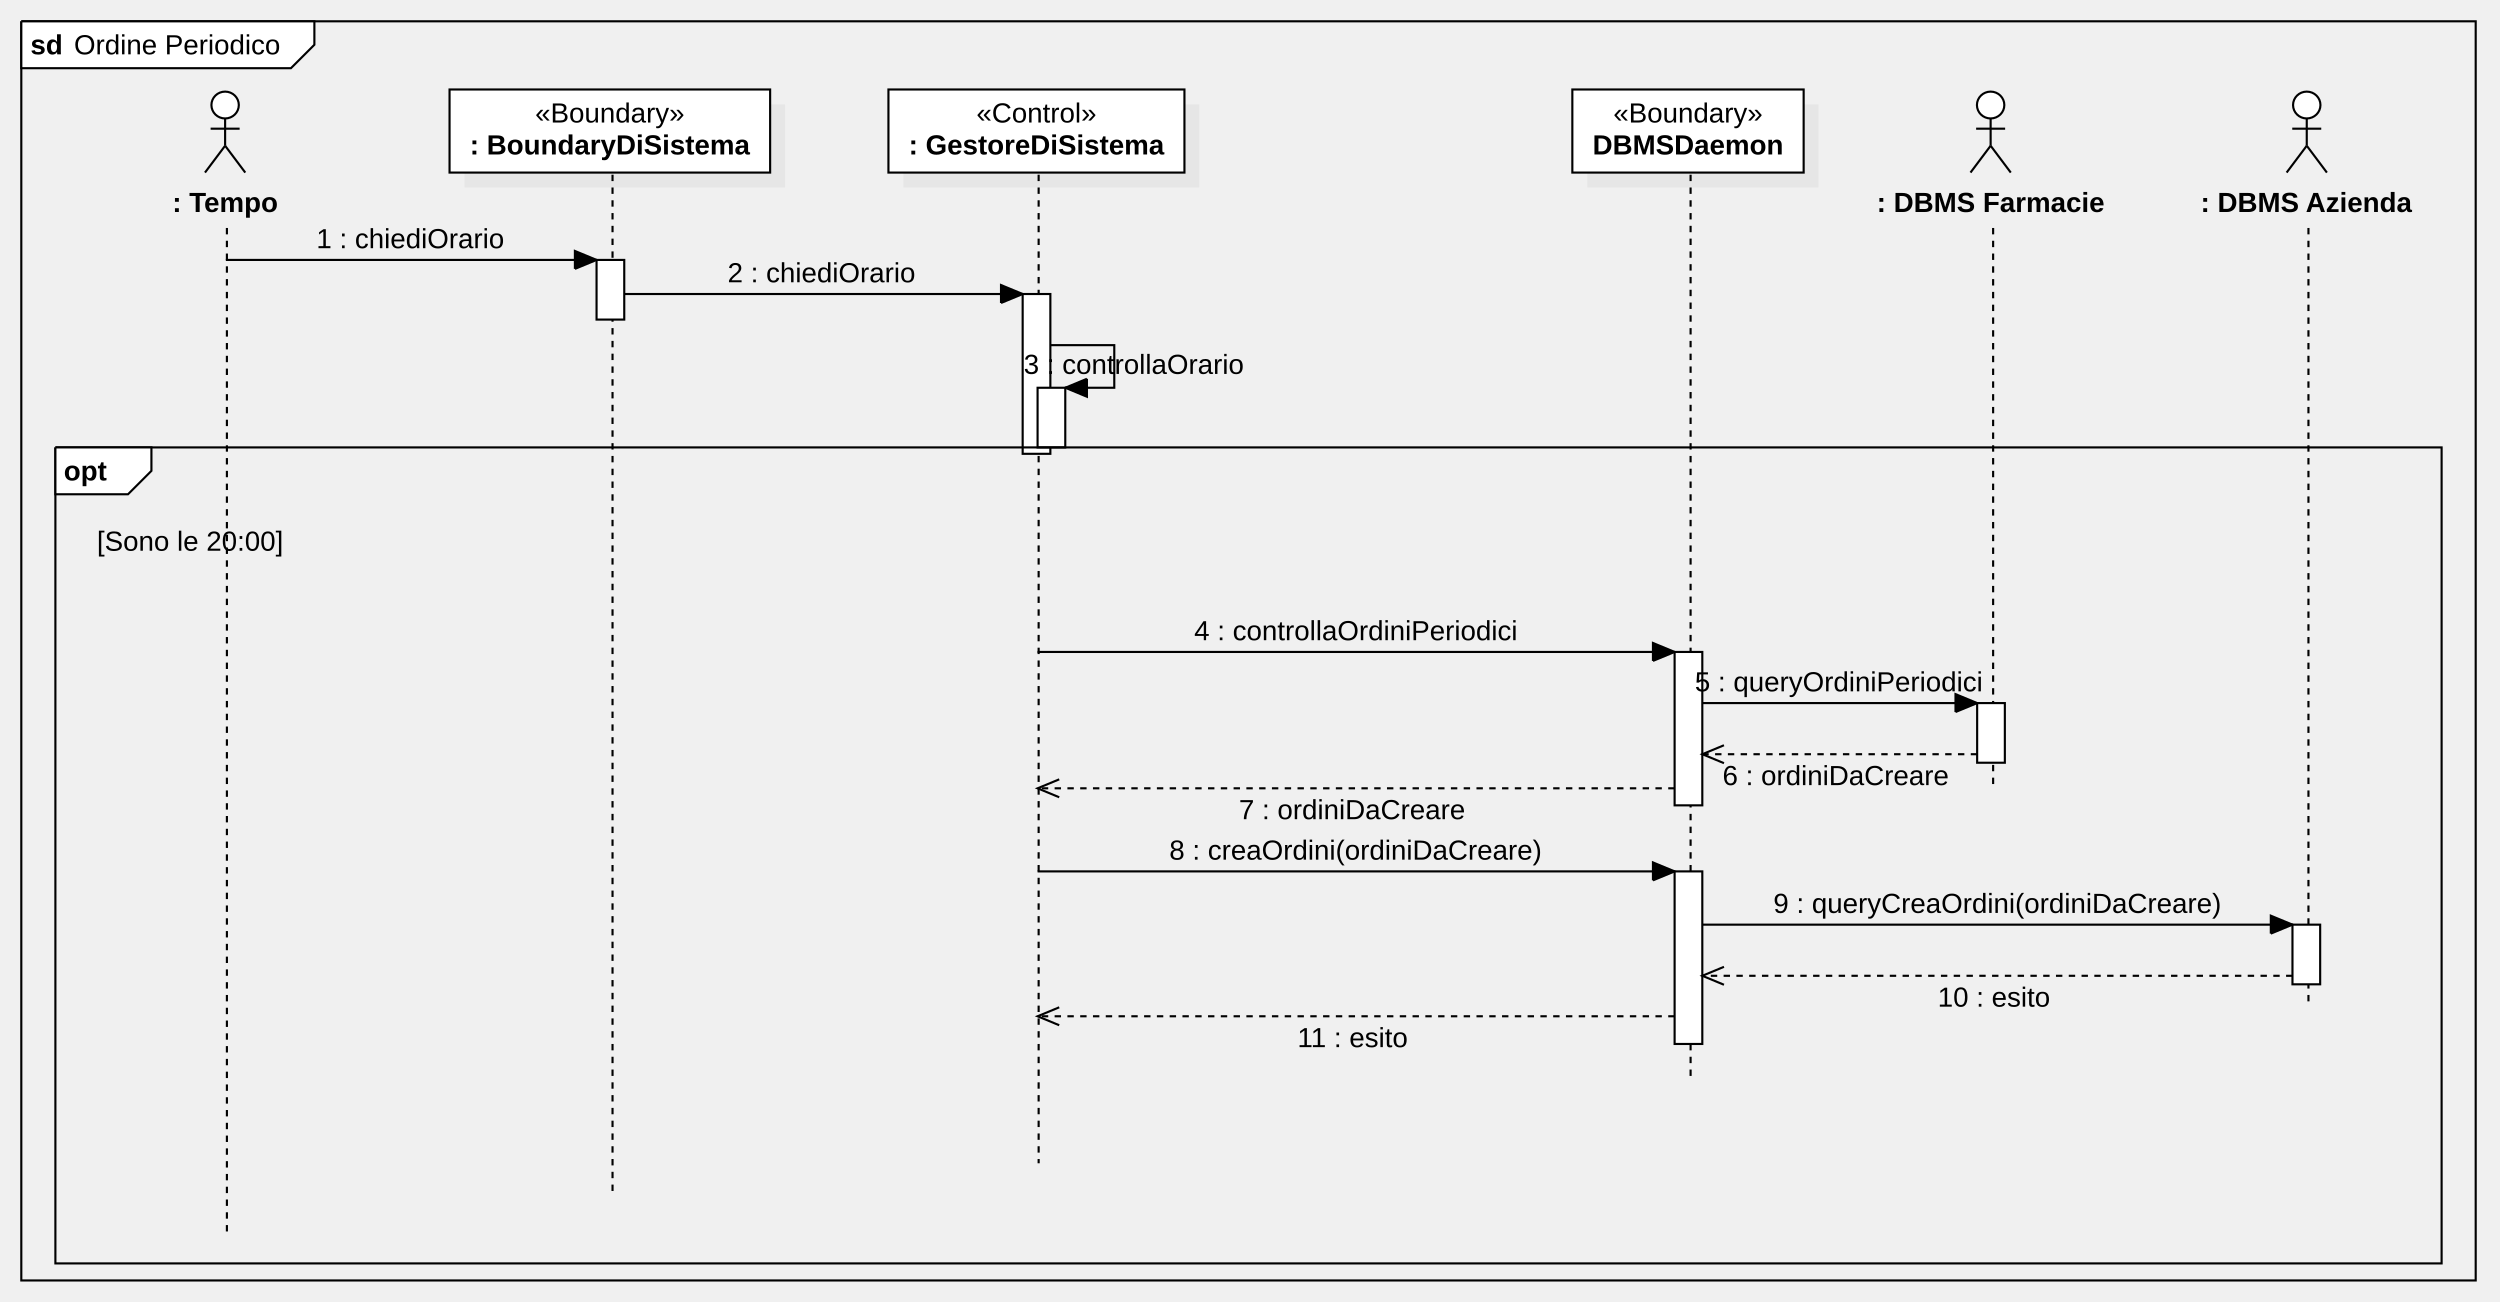
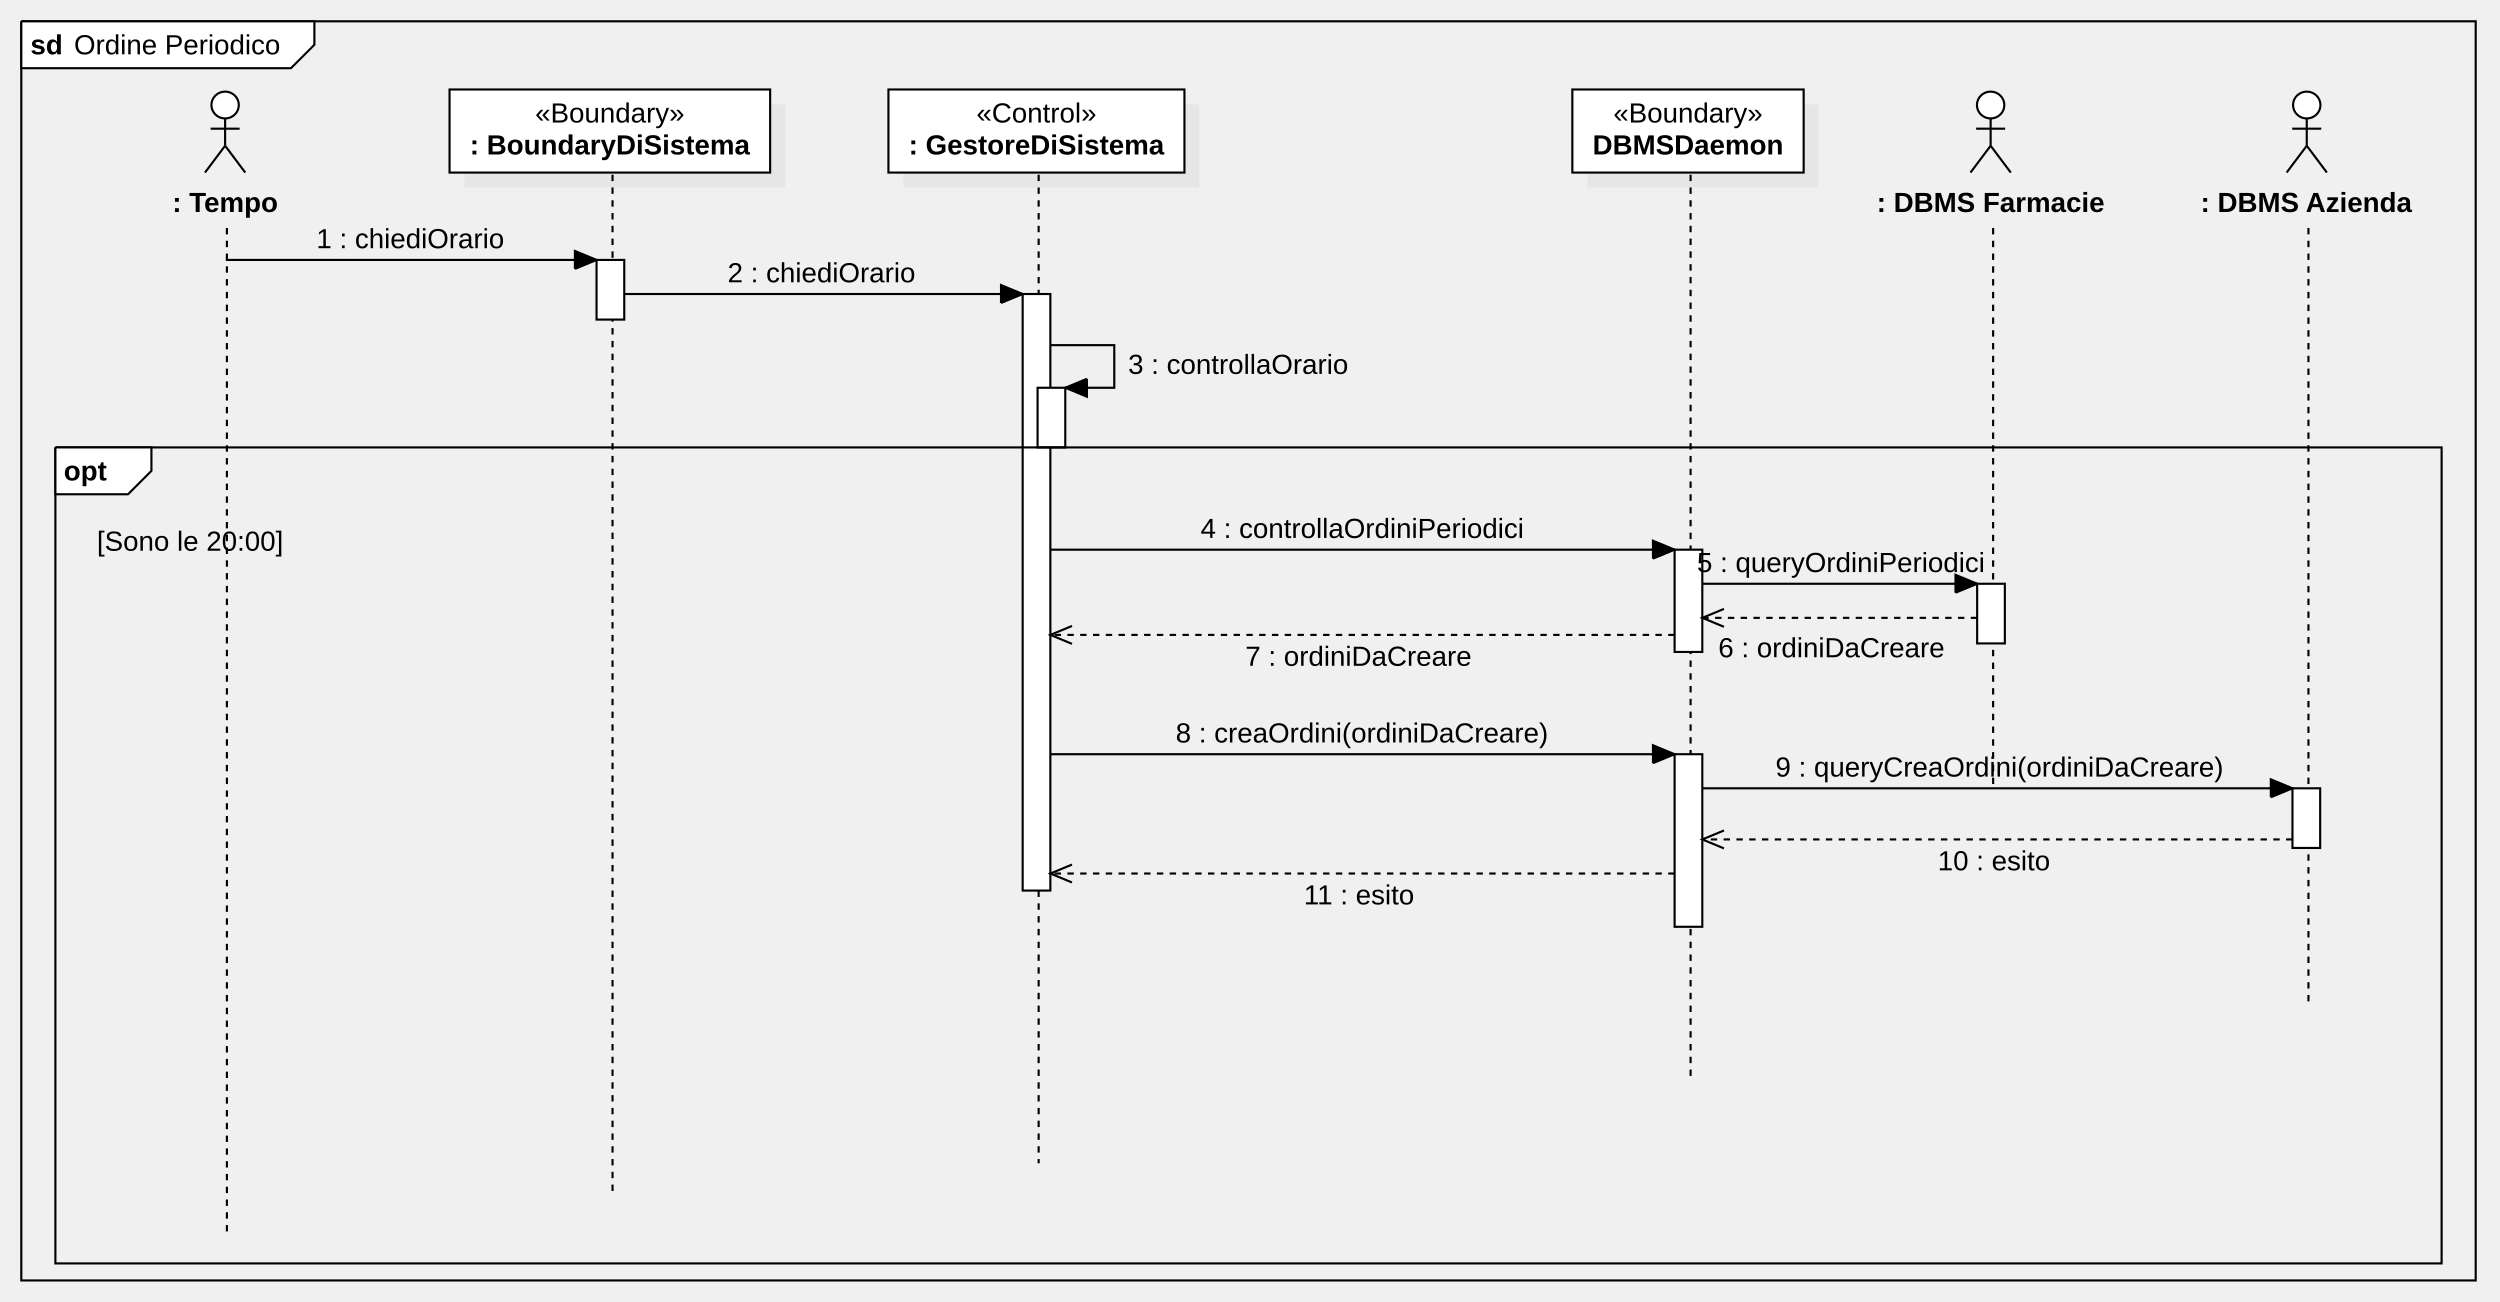
<svg xmlns="http://www.w3.org/2000/svg" height="611" version="1.1" width="1173.407">
  <defs />
  <g>
    <g transform="translate(2,2) scale(1,1)">
      <path d="M 8 8 L 1160 8 L 1160 599 L 8 599 L 8 8" fill="none" stroke="#000000" stroke-miterlimit="10" />
    </g>
    <g transform="translate(2,2) scale(1,1)">
      <path d="M 8 8 L 8 30 L 134.557 30 L 145.557 19 L 145.557 8 L 8 8" fill="#ffffff" stroke="none" />
    </g>
    <g transform="translate(2,2) scale(1,1)">
      <path d="M 8 8 L 8 30 L 134.557 30 L 145.557 19 L 145.557 8 L 8 8 L 8 8" fill="none" stroke="#000000" stroke-miterlimit="10" />
    </g>
    <g transform="translate(2,2) scale(1,1)">
      <g>
        <path fill="none" stroke="none" />
        <text fill="#000000" font-family="Arial" font-size="13px" font-style="normal" font-weight="normal" stroke="none" text-decoration="none" x="32.73" y="23.5">Ordine Periodico</text>
      </g>
    </g>
    <g transform="translate(2,2) scale(1,1)">
      <g>
        <path fill="none" stroke="none" />
        <text fill="#000000" font-family="Arial" font-size="13px" font-style="normal" font-weight="bold" stroke="none" text-decoration="none" x="12.28" y="23.5">sd</text>
      </g>
    </g>
    <g transform="translate(2,2) scale(1,1)">
      <path d="M 97.233 47.3 C 97.233 43.821 100.111 41 103.662 41 C 107.213 41 110.091 43.821 110.091 47.3 C 110.091 50.779 107.213 53.6 103.662 53.6 C 100.111 53.6 97.233 50.779 97.233 47.3 Z" fill="#ffffff" stroke="none" />
    </g>
    <g transform="translate(2,2) scale(1,1)">
      <path d="M 97.233 47.3 C 97.233 43.821 100.111 41 103.662 41 C 107.213 41 110.091 43.821 110.091 47.3 C 110.091 50.779 107.213 53.6 103.662 53.6 C 100.111 53.6 97.233 50.779 97.233 47.3 Z" fill="none" stroke="#000000" stroke-miterlimit="10" />
    </g>
    <g transform="translate(2,2) scale(1,1)">
      <path d="M 103.662 53.6 L 103.662 66.4" fill="none" stroke="#000000" stroke-miterlimit="10" />
    </g>
    <g transform="translate(2,2) scale(1,1)">
      <path d="M 96.855 58.4 L 110.469 58.4" fill="none" stroke="#000000" stroke-miterlimit="10" />
    </g>
    <g transform="translate(2,2) scale(1,1)">
      <path d="M 103.662 66.4 L 94.208 79" fill="none" stroke="#000000" stroke-miterlimit="10" />
    </g>
    <g transform="translate(2,2) scale(1,1)">
      <path d="M 103.662 66.4 L 113.117 79" fill="none" stroke="#000000" stroke-miterlimit="10" />
    </g>
    <g transform="translate(2,2) scale(1,1)">
      <g>
        <path fill="none" stroke="none" />
        <text fill="#000000" font-family="Arial" font-size="13px" font-style="normal" font-weight="bold" stroke="none" text-decoration="none" x="78.868" y="97.5">: Tempo</text>
      </g>
    </g>
    <g transform="translate(2,2) scale(1,1)">
      <path d="M 104.5 105 L 104.5 576" fill="none" stroke="#000000" stroke-dasharray="3" stroke-miterlimit="10" />
    </g>
    <g transform="translate(2,2) scale(1,1)">
      <rect fill="#C0C0C0" height="39" opacity="0.2" stroke="none" width="150.473" x="216" y="47" />
    </g>
    <g transform="translate(2,2) scale(1,1)">
      <rect fill="#ffffff" height="39" stroke="none" width="150.473" x="209" y="40" />
    </g>
    <g transform="translate(2,2) scale(1,1)">
      <path d="M 209 40 L 359.473 40 L 359.473 79 L 209 79 L 209 40 Z Z" fill="none" stroke="#000000" stroke-miterlimit="10" />
    </g>
    <g transform="translate(2,2) scale(1,1)">
      <g>
        <path fill="none" stroke="none" />
        <text fill="#000000" font-family="Arial" font-size="13px" font-style="normal" font-weight="normal" stroke="none" text-decoration="none" x="249.181" y="55.5">«Boundary»</text>
      </g>
    </g>
    <g transform="translate(2,2) scale(1,1)">
      <g>
        <path fill="none" stroke="none" />
        <text fill="#000000" font-family="Arial" font-size="13px" font-style="normal" font-weight="bold" stroke="none" text-decoration="none" x="218.5" y="70.5">: BoundaryDiSistema</text>
      </g>
    </g>
    <g transform="translate(2,2) scale(1,1)">
      <path d="M 285.5 80 L 285.5 560" fill="none" stroke="#000000" stroke-dasharray="3" stroke-miterlimit="10" />
    </g>
    <g transform="translate(2,2) scale(1,1)">
      <rect fill="#C0C0C0" height="39" opacity="0.2" stroke="none" width="138.933" x="422" y="47" />
    </g>
    <g transform="translate(2,2) scale(1,1)">
      <rect fill="#ffffff" height="39" stroke="none" width="138.933" x="415" y="40" />
    </g>
    <g transform="translate(2,2) scale(1,1)">
      <path d="M 415 40 L 553.933 40 L 553.933 79 L 415 79 L 415 40 Z Z" fill="none" stroke="#000000" stroke-miterlimit="10" />
    </g>
    <g transform="translate(2,2) scale(1,1)">
      <g>
        <path fill="none" stroke="none" />
        <text fill="#000000" font-family="Arial" font-size="13px" font-style="normal" font-weight="normal" stroke="none" text-decoration="none" x="456.283" y="55.5">«Control»</text>
      </g>
    </g>
    <g transform="translate(2,2) scale(1,1)">
      <g>
        <path fill="none" stroke="none" />
        <text fill="#000000" font-family="Arial" font-size="13px" font-style="normal" font-weight="bold" stroke="none" text-decoration="none" x="424.5" y="70.5">: GestoreDiSistema</text>
      </g>
    </g>
    <g transform="translate(2,2) scale(1,1)">
      <path d="M 485.5 80 L 485.5 544" fill="none" stroke="#000000" stroke-dasharray="3" stroke-miterlimit="10" />
    </g>
    <g transform="translate(2,2) scale(1,1)">
      <rect fill="#C0C0C0" height="39" opacity="0.2" stroke="none" width="108.565" x="743" y="47" />
    </g>
    <g transform="translate(2,2) scale(1,1)">
      <rect fill="#ffffff" height="39" stroke="none" width="108.565" x="736" y="40" />
    </g>
    <g transform="translate(2,2) scale(1,1)">
      <path d="M 736 40 L 844.565 40 L 844.565 79 L 736 79 L 736 40 Z Z" fill="none" stroke="#000000" stroke-miterlimit="10" />
    </g>
    <g transform="translate(2,2) scale(1,1)">
      <g>
        <path fill="none" stroke="none" />
        <text fill="#000000" font-family="Arial" font-size="13px" font-style="normal" font-weight="normal" stroke="none" text-decoration="none" x="755.228" y="55.5">«Boundary»</text>
      </g>
    </g>
    <g transform="translate(2,2) scale(1,1)">
      <g>
        <path fill="none" stroke="none" />
        <text fill="#000000" font-family="Arial" font-size="13px" font-style="normal" font-weight="bold" stroke="none" text-decoration="none" x="745.5" y="70.5">DBMSDaemon</text>
      </g>
    </g>
    <g transform="translate(2,2) scale(1,1)">
      <path d="M 791.5 80 L 791.5 505" fill="none" stroke="#000000" stroke-dasharray="3" stroke-miterlimit="10" />
    </g>
    <g transform="translate(2,2) scale(1,1)">
      <path d="M 1074.275 47.3 C 1074.275 43.821 1077.153 41 1080.704 41 C 1084.254 41 1087.133 43.821 1087.133 47.3 C 1087.133 50.779 1084.254 53.6 1080.704 53.6 C 1077.153 53.6 1074.275 50.779 1074.275 47.3 Z" fill="#ffffff" stroke="none" />
    </g>
    <g transform="translate(2,2) scale(1,1)">
      <path d="M 1074.275 47.3 C 1074.275 43.821 1077.153 41 1080.704 41 C 1084.254 41 1087.133 43.821 1087.133 47.3 C 1087.133 50.779 1084.254 53.6 1080.704 53.6 C 1077.153 53.6 1074.275 50.779 1074.275 47.3 Z" fill="none" stroke="#000000" stroke-miterlimit="10" />
    </g>
    <g transform="translate(2,2) scale(1,1)">
      <path d="M 1080.704 53.6 L 1080.704 66.4" fill="none" stroke="#000000" stroke-miterlimit="10" />
    </g>
    <g transform="translate(2,2) scale(1,1)">
      <path d="M 1073.896 58.4 L 1087.511 58.4" fill="none" stroke="#000000" stroke-miterlimit="10" />
    </g>
    <g transform="translate(2,2) scale(1,1)">
      <path d="M 1080.704 66.4 L 1071.249 79" fill="none" stroke="#000000" stroke-miterlimit="10" />
    </g>
    <g transform="translate(2,2) scale(1,1)">
      <path d="M 1080.704 66.4 L 1090.158 79" fill="none" stroke="#000000" stroke-miterlimit="10" />
    </g>
    <g transform="translate(2,2) scale(1,1)">
      <g>
        <path fill="none" stroke="none" />
        <text fill="#000000" font-family="Arial" font-size="13px" font-style="normal" font-weight="bold" stroke="none" text-decoration="none" x="1030.868" y="97.5">: DBMS Azienda</text>
      </g>
    </g>
    <g transform="translate(2,2) scale(1,1)">
      <path d="M 1081.5 105 L 1081.5 470" fill="none" stroke="#000000" stroke-dasharray="3" stroke-miterlimit="10" />
    </g>
    <g transform="translate(2,2) scale(1,1)">
      <path d="M 925.899 47.3 C 925.899 43.821 928.777 41 932.328 41 C 935.879 41 938.757 43.821 938.757 47.3 C 938.757 50.779 935.879 53.6 932.328 53.6 C 928.777 53.6 925.899 50.779 925.899 47.3 Z" fill="#ffffff" stroke="none" />
    </g>
    <g transform="translate(2,2) scale(1,1)">
      <path d="M 925.899 47.3 C 925.899 43.821 928.777 41 932.328 41 C 935.879 41 938.757 43.821 938.757 47.3 C 938.757 50.779 935.879 53.6 932.328 53.6 C 928.777 53.6 925.899 50.779 925.899 47.3 Z" fill="none" stroke="#000000" stroke-miterlimit="10" />
    </g>
    <g transform="translate(2,2) scale(1,1)">
      <path d="M 932.328 53.6 L 932.328 66.4" fill="none" stroke="#000000" stroke-miterlimit="10" />
    </g>
    <g transform="translate(2,2) scale(1,1)">
      <path d="M 925.521 58.4 L 939.135 58.4" fill="none" stroke="#000000" stroke-miterlimit="10" />
    </g>
    <g transform="translate(2,2) scale(1,1)">
      <path d="M 932.328 66.4 L 922.874 79" fill="none" stroke="#000000" stroke-miterlimit="10" />
    </g>
    <g transform="translate(2,2) scale(1,1)">
      <path d="M 932.328 66.4 L 941.783 79" fill="none" stroke="#000000" stroke-miterlimit="10" />
    </g>
    <g transform="translate(2,2) scale(1,1)">
      <g>
        <path fill="none" stroke="none" />
        <text fill="#000000" font-family="Arial" font-size="13px" font-style="normal" font-weight="bold" stroke="none" text-decoration="none" x="878.868" y="97.5">: DBMS Farmacie</text>
      </g>
    </g>
    <g transform="translate(2,2) scale(1,1)">
      <path d="M 933.5 105 L 933.5 366" fill="none" stroke="#000000" stroke-dasharray="3" stroke-miterlimit="10" />
    </g>
    <g transform="translate(2,2) scale(1,1)">
      <path d="M 104 120 L 278 120" fill="none" stroke="#000000" stroke-miterlimit="10" />
    </g>
    <g transform="translate(2,2) scale(1,1)">
      <path d="M 267.837 124.21 L 278 120 L 267.837 115.79" fill="#000000" stroke="none" />
    </g>
    <g transform="translate(2,2) scale(1,1)">
      <path d="M 267.837 124.21 L 278 120 L 267.837 115.79 L 267.837 124.21" fill="none" stroke="#000000" stroke-miterlimit="10" />
    </g>
    <g transform="translate(2,2) scale(1,1)">
      <g>
        <path fill="none" stroke="none" />
        <text fill="#000000" font-family="Arial" font-size="13px" font-style="normal" font-weight="normal" stroke="none" text-decoration="none" x="146.5" y="114.5">1 : chiediOrario</text>
      </g>
    </g>
    <g transform="translate(2,2) scale(1,1)">
      <rect fill="#ffffff" height="28" stroke="none" width="13" x="278" y="120" />
    </g>
    <g transform="translate(2,2) scale(1,1)">
      <path d="M 278 120 L 291 120 L 291 148 L 278 148 L 278 120 Z Z" fill="none" stroke="#000000" stroke-miterlimit="10" />
    </g>
    <g transform="translate(2,2) scale(1,1)">
      <path d="M 291 136 L 478 136" fill="none" stroke="#000000" stroke-miterlimit="10" />
    </g>
    <g transform="translate(2,2) scale(1,1)">
      <path d="M 467.837 140.21 L 478 136 L 467.837 131.79" fill="#000000" stroke="none" />
    </g>
    <g transform="translate(2,2) scale(1,1)">
      <path d="M 467.837 140.21 L 478 136 L 467.837 131.79 L 467.837 140.21" fill="none" stroke="#000000" stroke-miterlimit="10" />
    </g>
    <g transform="translate(2,2) scale(1,1)">
      <g>
        <path fill="none" stroke="none" />
        <text fill="#000000" font-family="Arial" font-size="13px" font-style="normal" font-weight="normal" stroke="none" text-decoration="none" x="339.5" y="130.5">2 : chiediOrario</text>
      </g>
    </g>
    <g transform="translate(2,2) scale(1,1)">
-       <rect fill="#ffffff" height="75" stroke="none" width="13" x="478" y="136" />
-     </g>
-     <g transform="translate(2,2) scale(1,1)">
-       <path d="M 478 136 L 491 136 L 491 211 L 478 211 L 478 136 Z Z" fill="none" stroke="#000000" stroke-miterlimit="10" />
+       <rect fill="#ffffff" height="280" stroke="none" width="13" x="478" y="136" />
+     </g>
+     <g transform="translate(2,2) scale(1,1)">
+       <path d="M 478 136 L 491 136 L 491 416 L 478 416 L 478 136 Z Z" fill="none" stroke="#000000" stroke-miterlimit="10" />
    </g>
    <g transform="translate(2,2) scale(1,1)">
      <path d="M 491 160 L 521 160 L 521 180 L 498 180" fill="none" stroke="#000000" stroke-miterlimit="10" />
    </g>
    <g transform="translate(2,2) scale(1,1)">
      <path d="M 508.163 175.79 L 498 180 L 508.163 184.21" fill="#000000" stroke="none" />
    </g>
    <g transform="translate(2,2) scale(1,1)">
      <path d="M 508.163 175.79 L 498 180 L 508.163 184.21 L 508.163 175.79" fill="none" stroke="#000000" stroke-miterlimit="10" />
    </g>
    <g transform="translate(2,2) scale(1,1)">
      <g>
        <path fill="none" stroke="none" />
-         <text fill="#000000" font-family="Arial" font-size="13px" font-style="normal" font-weight="normal" stroke="none" text-decoration="none" x="478.5" y="173.5">3 : controllaOrario</text>
+         <text fill="#000000" font-family="Arial" font-size="13px" font-style="normal" font-weight="normal" stroke="none" text-decoration="none" x="527.5" y="173.5">3 : controllaOrario</text>
      </g>
    </g>
    <g transform="translate(2,2) scale(1,1)">
      <rect fill="#ffffff" height="28" stroke="none" width="13" x="485" y="180" />
    </g>
    <g transform="translate(2,2) scale(1,1)">
      <path d="M 485 180 L 498 180 L 498 208 L 485 208 L 485 180 Z Z" fill="none" stroke="#000000" stroke-miterlimit="10" />
    </g>
    <g transform="translate(2,2) scale(1,1)">
-       <path d="M 485 304 L 784 304" fill="none" stroke="#000000" stroke-miterlimit="10" />
-     </g>
-     <g transform="translate(2,2) scale(1,1)">
-       <path d="M 773.837 308.21 L 784 304 L 773.837 299.79" fill="#000000" stroke="none" />
-     </g>
-     <g transform="translate(2,2) scale(1,1)">
-       <path d="M 773.837 308.21 L 784 304 L 773.837 299.79 L 773.837 308.21" fill="none" stroke="#000000" stroke-miterlimit="10" />
-     </g>
-     <g transform="translate(2,2) scale(1,1)">
-       <g>
-         <path fill="none" stroke="none" />
-         <text fill="#000000" font-family="Arial" font-size="13px" font-style="normal" font-weight="normal" stroke="none" text-decoration="none" x="558.5" y="298.5">4 : controllaOrdiniPeriodici</text>
-       </g>
-     </g>
-     <g transform="translate(2,2) scale(1,1)">
-       <rect fill="#ffffff" height="72" stroke="none" width="13" x="784" y="304" />
-     </g>
-     <g transform="translate(2,2) scale(1,1)">
-       <path d="M 784 304 L 797 304 L 797 376 L 784 376 L 784 304 Z Z" fill="none" stroke="#000000" stroke-miterlimit="10" />
-     </g>
-     <g transform="translate(2,2) scale(1,1)">
-       <path d="M 797 328 L 926 328" fill="none" stroke="#000000" stroke-miterlimit="10" />
-     </g>
-     <g transform="translate(2,2) scale(1,1)">
-       <path d="M 915.837 332.21 L 926 328 L 915.837 323.79" fill="#000000" stroke="none" />
-     </g>
-     <g transform="translate(2,2) scale(1,1)">
-       <path d="M 915.837 332.21 L 926 328 L 915.837 323.79 L 915.837 332.21" fill="none" stroke="#000000" stroke-miterlimit="10" />
-     </g>
-     <g transform="translate(2,2) scale(1,1)">
-       <g>
-         <path fill="none" stroke="none" />
-         <text fill="#000000" font-family="Arial" font-size="13px" font-style="normal" font-weight="normal" stroke="none" text-decoration="none" x="793.5" y="322.5">5 : queryOrdiniPeriodici</text>
-       </g>
-     </g>
-     <g transform="translate(2,2) scale(1,1)">
-       <rect fill="#ffffff" height="28" stroke="none" width="13" x="926" y="328" />
-     </g>
-     <g transform="translate(2,2) scale(1,1)">
-       <path d="M 926 328 L 939 328 L 939 356 L 926 356 L 926 328 Z Z" fill="none" stroke="#000000" stroke-miterlimit="10" />
-     </g>
-     <g transform="translate(2,2) scale(1,1)">
-       <path d="M 926 352 L 797 352" fill="none" stroke="#000000" stroke-dasharray="3" stroke-miterlimit="10" />
-     </g>
-     <g transform="translate(2,2) scale(1,1)">
-       <path d="M 807.163 347.79 L 797 352 L 807.163 356.21" fill="none" stroke="#000000" stroke-miterlimit="10" />
-     </g>
-     <g transform="translate(2,2) scale(1,1)">
-       <g>
-         <path fill="none" stroke="none" />
-         <text fill="#000000" font-family="Arial" font-size="13px" font-style="normal" font-weight="normal" stroke="none" text-decoration="none" x="806.5" y="366.5">6 : ordiniDaCreare</text>
-       </g>
-     </g>
-     <g transform="translate(2,2) scale(1,1)">
-       <path d="M 784 368 L 485 368" fill="none" stroke="#000000" stroke-dasharray="3" stroke-miterlimit="10" />
-     </g>
-     <g transform="translate(2,2) scale(1,1)">
-       <path d="M 495.163 363.79 L 485 368 L 495.163 372.21" fill="none" stroke="#000000" stroke-miterlimit="10" />
-     </g>
-     <g transform="translate(2,2) scale(1,1)">
-       <g>
-         <path fill="none" stroke="none" />
-         <text fill="#000000" font-family="Arial" font-size="13px" font-style="normal" font-weight="normal" stroke="none" text-decoration="none" x="579.5" y="382.5">7 : ordiniDaCreare</text>
-       </g>
-     </g>
-     <g transform="translate(2,2) scale(1,1)">
-       <path d="M 485 407 L 784 407" fill="none" stroke="#000000" stroke-miterlimit="10" />
-     </g>
-     <g transform="translate(2,2) scale(1,1)">
-       <path d="M 773.837 411.21 L 784 407 L 773.837 402.79" fill="#000000" stroke="none" />
-     </g>
-     <g transform="translate(2,2) scale(1,1)">
-       <path d="M 773.837 411.21 L 784 407 L 773.837 402.79 L 773.837 411.21" fill="none" stroke="#000000" stroke-miterlimit="10" />
-     </g>
-     <g transform="translate(2,2) scale(1,1)">
-       <g>
-         <path fill="none" stroke="none" />
-         <text fill="#000000" font-family="Arial" font-size="13px" font-style="normal" font-weight="normal" stroke="none" text-decoration="none" x="546.822" y="401.5">8 : creaOrdini(ordiniDaCreare)</text>
-       </g>
-     </g>
-     <g transform="translate(2,2) scale(1,1)">
-       <rect fill="#ffffff" height="81" stroke="none" width="13" x="784" y="407" />
-     </g>
-     <g transform="translate(2,2) scale(1,1)">
-       <path d="M 784 407 L 797 407 L 797 488 L 784 488 L 784 407 Z Z" fill="none" stroke="#000000" stroke-miterlimit="10" />
-     </g>
-     <g transform="translate(2,2) scale(1,1)">
-       <path d="M 797 432 L 1074 432" fill="none" stroke="#000000" stroke-miterlimit="10" />
-     </g>
-     <g transform="translate(2,2) scale(1,1)">
-       <path d="M 1063.837 436.21 L 1074 432 L 1063.837 427.79" fill="#000000" stroke="none" />
-     </g>
-     <g transform="translate(2,2) scale(1,1)">
-       <path d="M 1063.837 436.21 L 1074 432 L 1063.837 427.79 L 1063.837 436.21" fill="none" stroke="#000000" stroke-miterlimit="10" />
-     </g>
-     <g transform="translate(2,2) scale(1,1)">
-       <g>
-         <path fill="none" stroke="none" />
-         <text fill="#000000" font-family="Arial" font-size="13px" font-style="normal" font-weight="normal" stroke="none" text-decoration="none" x="830.339" y="426.5">9 : queryCreaOrdini(ordiniDaCreare)</text>
-       </g>
-     </g>
-     <g transform="translate(2,2) scale(1,1)">
-       <rect fill="#ffffff" height="28" stroke="none" width="13" x="1074" y="432" />
-     </g>
-     <g transform="translate(2,2) scale(1,1)">
-       <path d="M 1074 432 L 1087 432 L 1087 460 L 1074 460 L 1074 432 Z Z" fill="none" stroke="#000000" stroke-miterlimit="10" />
-     </g>
-     <g transform="translate(2,2) scale(1,1)">
-       <path d="M 1074 456 L 797 456" fill="none" stroke="#000000" stroke-dasharray="3" stroke-miterlimit="10" />
-     </g>
-     <g transform="translate(2,2) scale(1,1)">
-       <path d="M 807.163 451.79 L 797 456 L 807.163 460.21" fill="none" stroke="#000000" stroke-miterlimit="10" />
-     </g>
-     <g transform="translate(2,2) scale(1,1)">
-       <g>
-         <path fill="none" stroke="none" />
-         <text fill="#000000" font-family="Arial" font-size="13px" font-style="normal" font-weight="normal" stroke="none" text-decoration="none" x="907.5" y="470.5">10 : esito</text>
-       </g>
-     </g>
-     <g transform="translate(2,2) scale(1,1)">
-       <path d="M 784 475 L 485 475" fill="none" stroke="#000000" stroke-dasharray="3" stroke-miterlimit="10" />
-     </g>
-     <g transform="translate(2,2) scale(1,1)">
-       <path d="M 495.163 470.79 L 485 475 L 495.163 479.21" fill="none" stroke="#000000" stroke-miterlimit="10" />
-     </g>
-     <g transform="translate(2,2) scale(1,1)">
-       <g>
-         <path fill="none" stroke="none" />
-         <text fill="#000000" font-family="Arial" font-size="13px" font-style="normal" font-weight="normal" stroke="none" text-decoration="none" x="606.982" y="489.5">11 : esito</text>
+       <path d="M 491 256 L 784 256" fill="none" stroke="#000000" stroke-miterlimit="10" />
+     </g>
+     <g transform="translate(2,2) scale(1,1)">
+       <path d="M 773.837 260.21 L 784 256 L 773.837 251.79" fill="#000000" stroke="none" />
+     </g>
+     <g transform="translate(2,2) scale(1,1)">
+       <path d="M 773.837 260.21 L 784 256 L 773.837 251.79 L 773.837 260.21" fill="none" stroke="#000000" stroke-miterlimit="10" />
+     </g>
+     <g transform="translate(2,2) scale(1,1)">
+       <g>
+         <path fill="none" stroke="none" />
+         <text fill="#000000" font-family="Arial" font-size="13px" font-style="normal" font-weight="normal" stroke="none" text-decoration="none" x="561.5" y="250.5">4 : controllaOrdiniPeriodici</text>
+       </g>
+     </g>
+     <g transform="translate(2,2) scale(1,1)">
+       <rect fill="#ffffff" height="48" stroke="none" width="13" x="784" y="256" />
+     </g>
+     <g transform="translate(2,2) scale(1,1)">
+       <path d="M 784 256 L 797 256 L 797 304 L 784 304 L 784 256 Z Z" fill="none" stroke="#000000" stroke-miterlimit="10" />
+     </g>
+     <g transform="translate(2,2) scale(1,1)">
+       <path d="M 797 272 L 926 272" fill="none" stroke="#000000" stroke-miterlimit="10" />
+     </g>
+     <g transform="translate(2,2) scale(1,1)">
+       <path d="M 915.837 276.21 L 926 272 L 915.837 267.79" fill="#000000" stroke="none" />
+     </g>
+     <g transform="translate(2,2) scale(1,1)">
+       <path d="M 915.837 276.21 L 926 272 L 915.837 267.79 L 915.837 276.21" fill="none" stroke="#000000" stroke-miterlimit="10" />
+     </g>
+     <g transform="translate(2,2) scale(1,1)">
+       <g>
+         <path fill="none" stroke="none" />
+         <text fill="#000000" font-family="Arial" font-size="13px" font-style="normal" font-weight="normal" stroke="none" text-decoration="none" x="794.5" y="266.5">5 : queryOrdiniPeriodici</text>
+       </g>
+     </g>
+     <g transform="translate(2,2) scale(1,1)">
+       <rect fill="#ffffff" height="28" stroke="none" width="13" x="926" y="272" />
+     </g>
+     <g transform="translate(2,2) scale(1,1)">
+       <path d="M 926 272 L 939 272 L 939 300 L 926 300 L 926 272 Z Z" fill="none" stroke="#000000" stroke-miterlimit="10" />
+     </g>
+     <g transform="translate(2,2) scale(1,1)">
+       <path d="M 926 288 L 797 288" fill="none" stroke="#000000" stroke-dasharray="3" stroke-miterlimit="10" />
+     </g>
+     <g transform="translate(2,2) scale(1,1)">
+       <path d="M 807.163 283.79 L 797 288 L 807.163 292.21" fill="none" stroke="#000000" stroke-miterlimit="10" />
+     </g>
+     <g transform="translate(2,2) scale(1,1)">
+       <g>
+         <path fill="none" stroke="none" />
+         <text fill="#000000" font-family="Arial" font-size="13px" font-style="normal" font-weight="normal" stroke="none" text-decoration="none" x="804.5" y="306.5">6 : ordiniDaCreare</text>
+       </g>
+     </g>
+     <g transform="translate(2,2) scale(1,1)">
+       <path d="M 784 296 L 491 296" fill="none" stroke="#000000" stroke-dasharray="3" stroke-miterlimit="10" />
+     </g>
+     <g transform="translate(2,2) scale(1,1)">
+       <path d="M 501.163 291.79 L 491 296 L 501.163 300.21" fill="none" stroke="#000000" stroke-miterlimit="10" />
+     </g>
+     <g transform="translate(2,2) scale(1,1)">
+       <g>
+         <path fill="none" stroke="none" />
+         <text fill="#000000" font-family="Arial" font-size="13px" font-style="normal" font-weight="normal" stroke="none" text-decoration="none" x="582.5" y="310.5">7 : ordiniDaCreare</text>
+       </g>
+     </g>
+     <g transform="translate(2,2) scale(1,1)">
+       <path d="M 491 352 L 784 352" fill="none" stroke="#000000" stroke-miterlimit="10" />
+     </g>
+     <g transform="translate(2,2) scale(1,1)">
+       <path d="M 773.837 356.21 L 784 352 L 773.837 347.79" fill="#000000" stroke="none" />
+     </g>
+     <g transform="translate(2,2) scale(1,1)">
+       <path d="M 773.837 356.21 L 784 352 L 773.837 347.79 L 773.837 356.21" fill="none" stroke="#000000" stroke-miterlimit="10" />
+     </g>
+     <g transform="translate(2,2) scale(1,1)">
+       <g>
+         <path fill="none" stroke="none" />
+         <text fill="#000000" font-family="Arial" font-size="13px" font-style="normal" font-weight="normal" stroke="none" text-decoration="none" x="549.822" y="346.5">8 : creaOrdini(ordiniDaCreare)</text>
+       </g>
+     </g>
+     <g transform="translate(2,2) scale(1,1)">
+       <rect fill="#ffffff" height="81" stroke="none" width="13" x="784" y="352" />
+     </g>
+     <g transform="translate(2,2) scale(1,1)">
+       <path d="M 784 352 L 797 352 L 797 433 L 784 433 L 784 352 Z Z" fill="none" stroke="#000000" stroke-miterlimit="10" />
+     </g>
+     <g transform="translate(2,2) scale(1,1)">
+       <path d="M 797 368 L 1074 368" fill="none" stroke="#000000" stroke-miterlimit="10" />
+     </g>
+     <g transform="translate(2,2) scale(1,1)">
+       <path d="M 1063.837 372.21 L 1074 368 L 1063.837 363.79" fill="#000000" stroke="none" />
+     </g>
+     <g transform="translate(2,2) scale(1,1)">
+       <path d="M 1063.837 372.21 L 1074 368 L 1063.837 363.79 L 1063.837 372.21" fill="none" stroke="#000000" stroke-miterlimit="10" />
+     </g>
+     <g transform="translate(2,2) scale(1,1)">
+       <g>
+         <path fill="none" stroke="none" />
+         <text fill="#000000" font-family="Arial" font-size="13px" font-style="normal" font-weight="normal" stroke="none" text-decoration="none" x="831.339" y="362.5">9 : queryCreaOrdini(ordiniDaCreare)</text>
+       </g>
+     </g>
+     <g transform="translate(2,2) scale(1,1)">
+       <rect fill="#ffffff" height="28" stroke="none" width="13" x="1074" y="368" />
+     </g>
+     <g transform="translate(2,2) scale(1,1)">
+       <path d="M 1074 368 L 1087 368 L 1087 396 L 1074 396 L 1074 368 Z Z" fill="none" stroke="#000000" stroke-miterlimit="10" />
+     </g>
+     <g transform="translate(2,2) scale(1,1)">
+       <path d="M 1074 392 L 797 392" fill="none" stroke="#000000" stroke-dasharray="3" stroke-miterlimit="10" />
+     </g>
+     <g transform="translate(2,2) scale(1,1)">
+       <path d="M 807.163 387.79 L 797 392 L 807.163 396.21" fill="none" stroke="#000000" stroke-miterlimit="10" />
+     </g>
+     <g transform="translate(2,2) scale(1,1)">
+       <g>
+         <path fill="none" stroke="none" />
+         <text fill="#000000" font-family="Arial" font-size="13px" font-style="normal" font-weight="normal" stroke="none" text-decoration="none" x="907.5" y="406.5">10 : esito</text>
+       </g>
+     </g>
+     <g transform="translate(2,2) scale(1,1)">
+       <path d="M 784 408 L 491 408" fill="none" stroke="#000000" stroke-dasharray="3" stroke-miterlimit="10" />
+     </g>
+     <g transform="translate(2,2) scale(1,1)">
+       <path d="M 501.163 403.79 L 491 408 L 501.163 412.21" fill="none" stroke="#000000" stroke-miterlimit="10" />
+     </g>
+     <g transform="translate(2,2) scale(1,1)">
+       <g>
+         <path fill="none" stroke="none" />
+         <text fill="#000000" font-family="Arial" font-size="13px" font-style="normal" font-weight="normal" stroke="none" text-decoration="none" x="609.982" y="422.5">11 : esito</text>
      </g>
    </g>
    <g transform="translate(2,2) scale(1,1)">
      <path d="M 24 208 L 1144 208 L 1144 591 L 24 591 L 24 208" fill="none" stroke="#000000" stroke-miterlimit="10" />
    </g>
    <g transform="translate(2,2) scale(1,1)">
      <path d="M 24 208 L 24 230 L 58.072 230 L 69.072 219 L 69.072 208 L 24 208" fill="#ffffff" stroke="none" />
    </g>
    <g transform="translate(2,2) scale(1,1)">
      <path d="M 24 208 L 24 230 L 58.072 230 L 69.072 219 L 69.072 208 L 24 208 L 24 208" fill="none" stroke="#000000" stroke-miterlimit="10" />
    </g>
    <g transform="translate(2,2) scale(1,1)">
      <g>
        <path fill="none" stroke="none" />
        <text fill="#000000" font-family="Arial" font-size="13px" font-style="normal" font-weight="bold" stroke="none" text-decoration="none" x="27.93" y="223.5">opt</text>
      </g>
    </g>
    <g transform="translate(2,2) scale(1,1)">
      <g>
        <path fill="none" stroke="none" />
        <text fill="#000000" font-family="Arial" font-size="13px" font-style="normal" font-weight="normal" stroke="none" text-decoration="none" x="43.5" y="256.5">[Sono le 20:00]</text>
      </g>
    </g>
  </g>
</svg>
